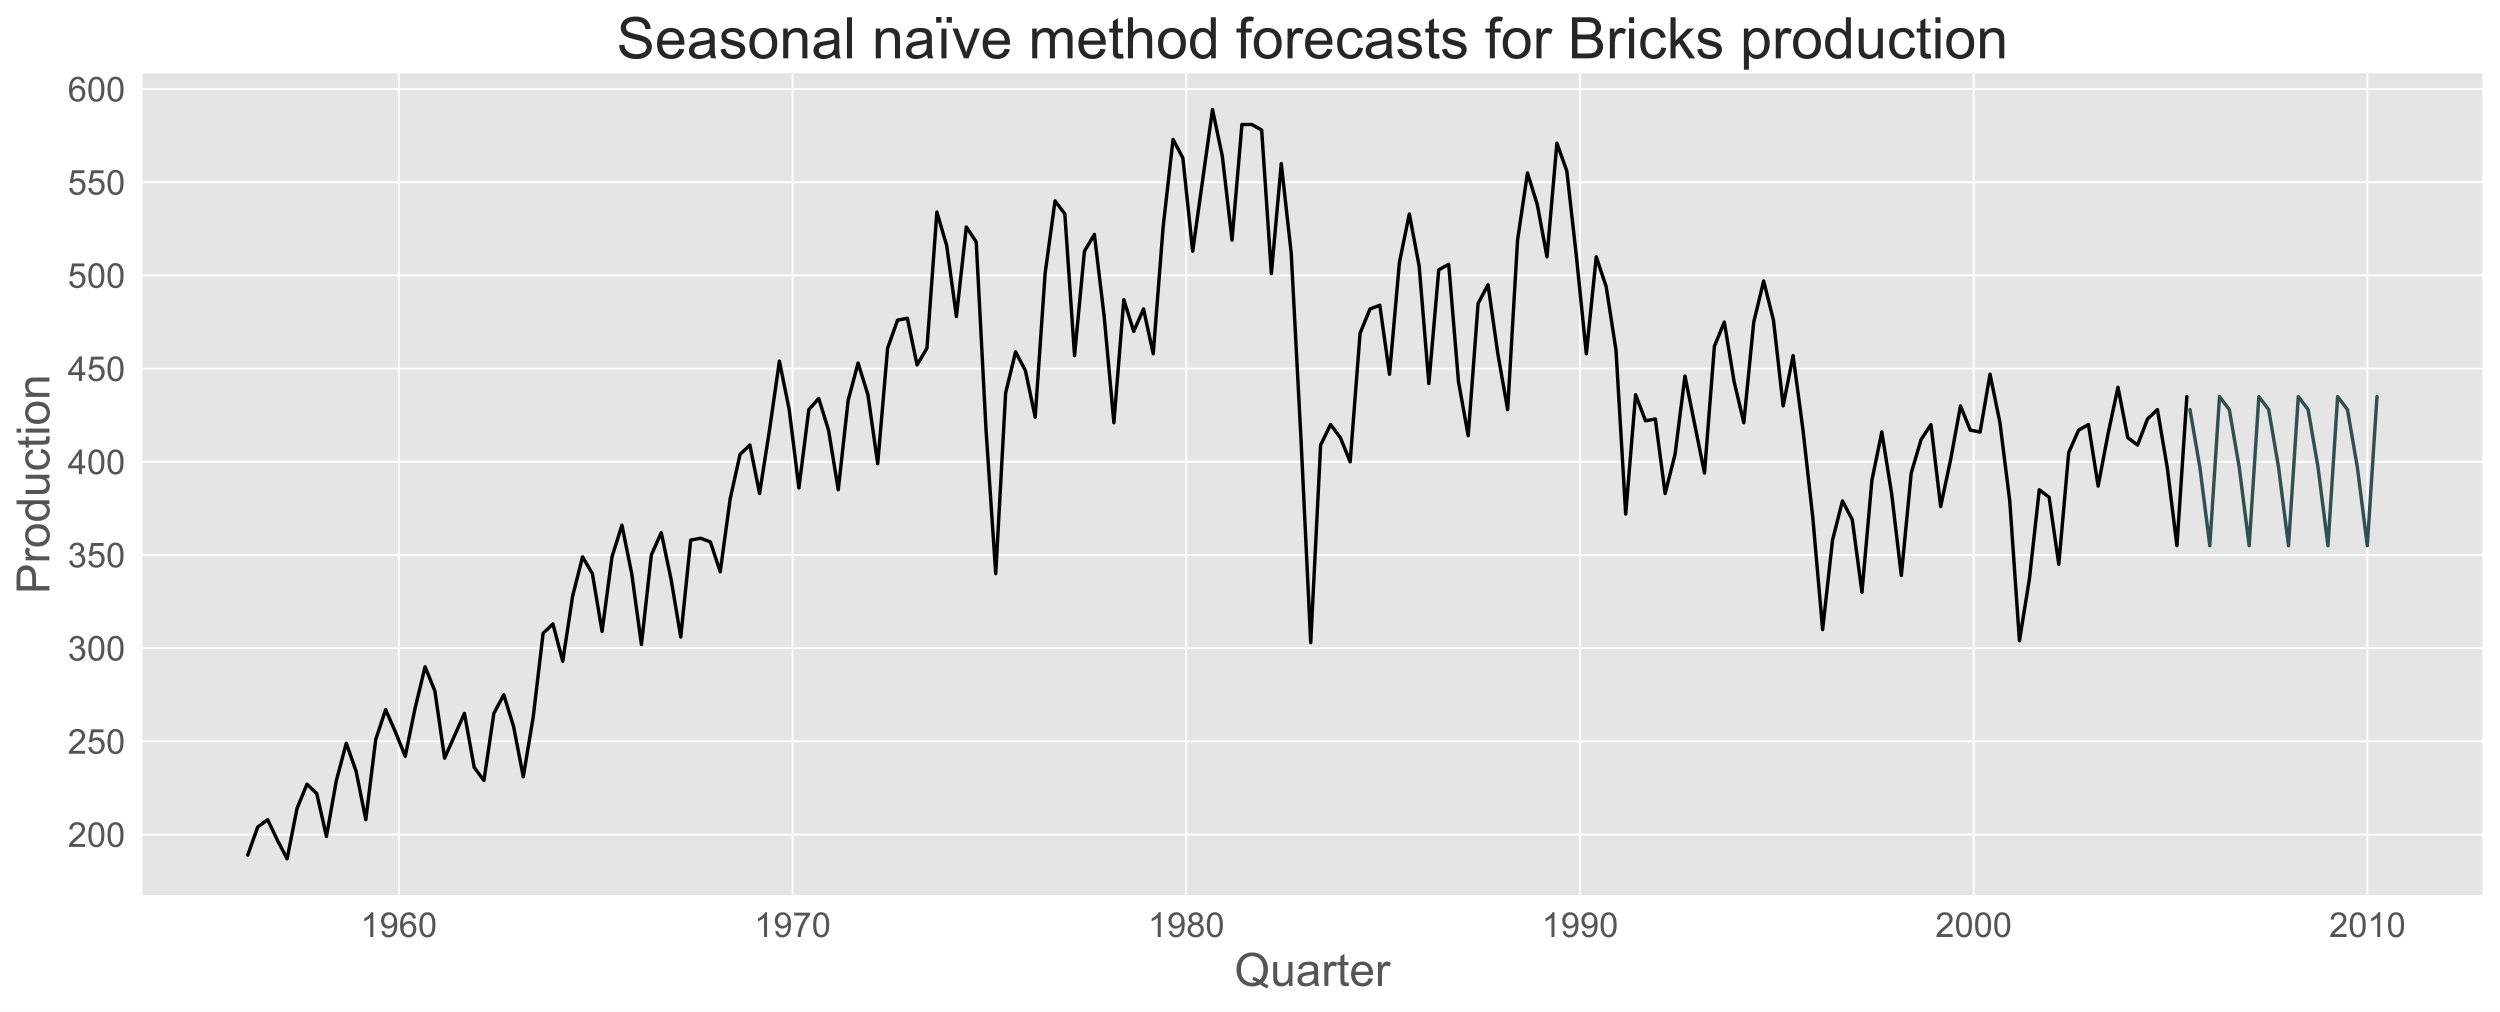
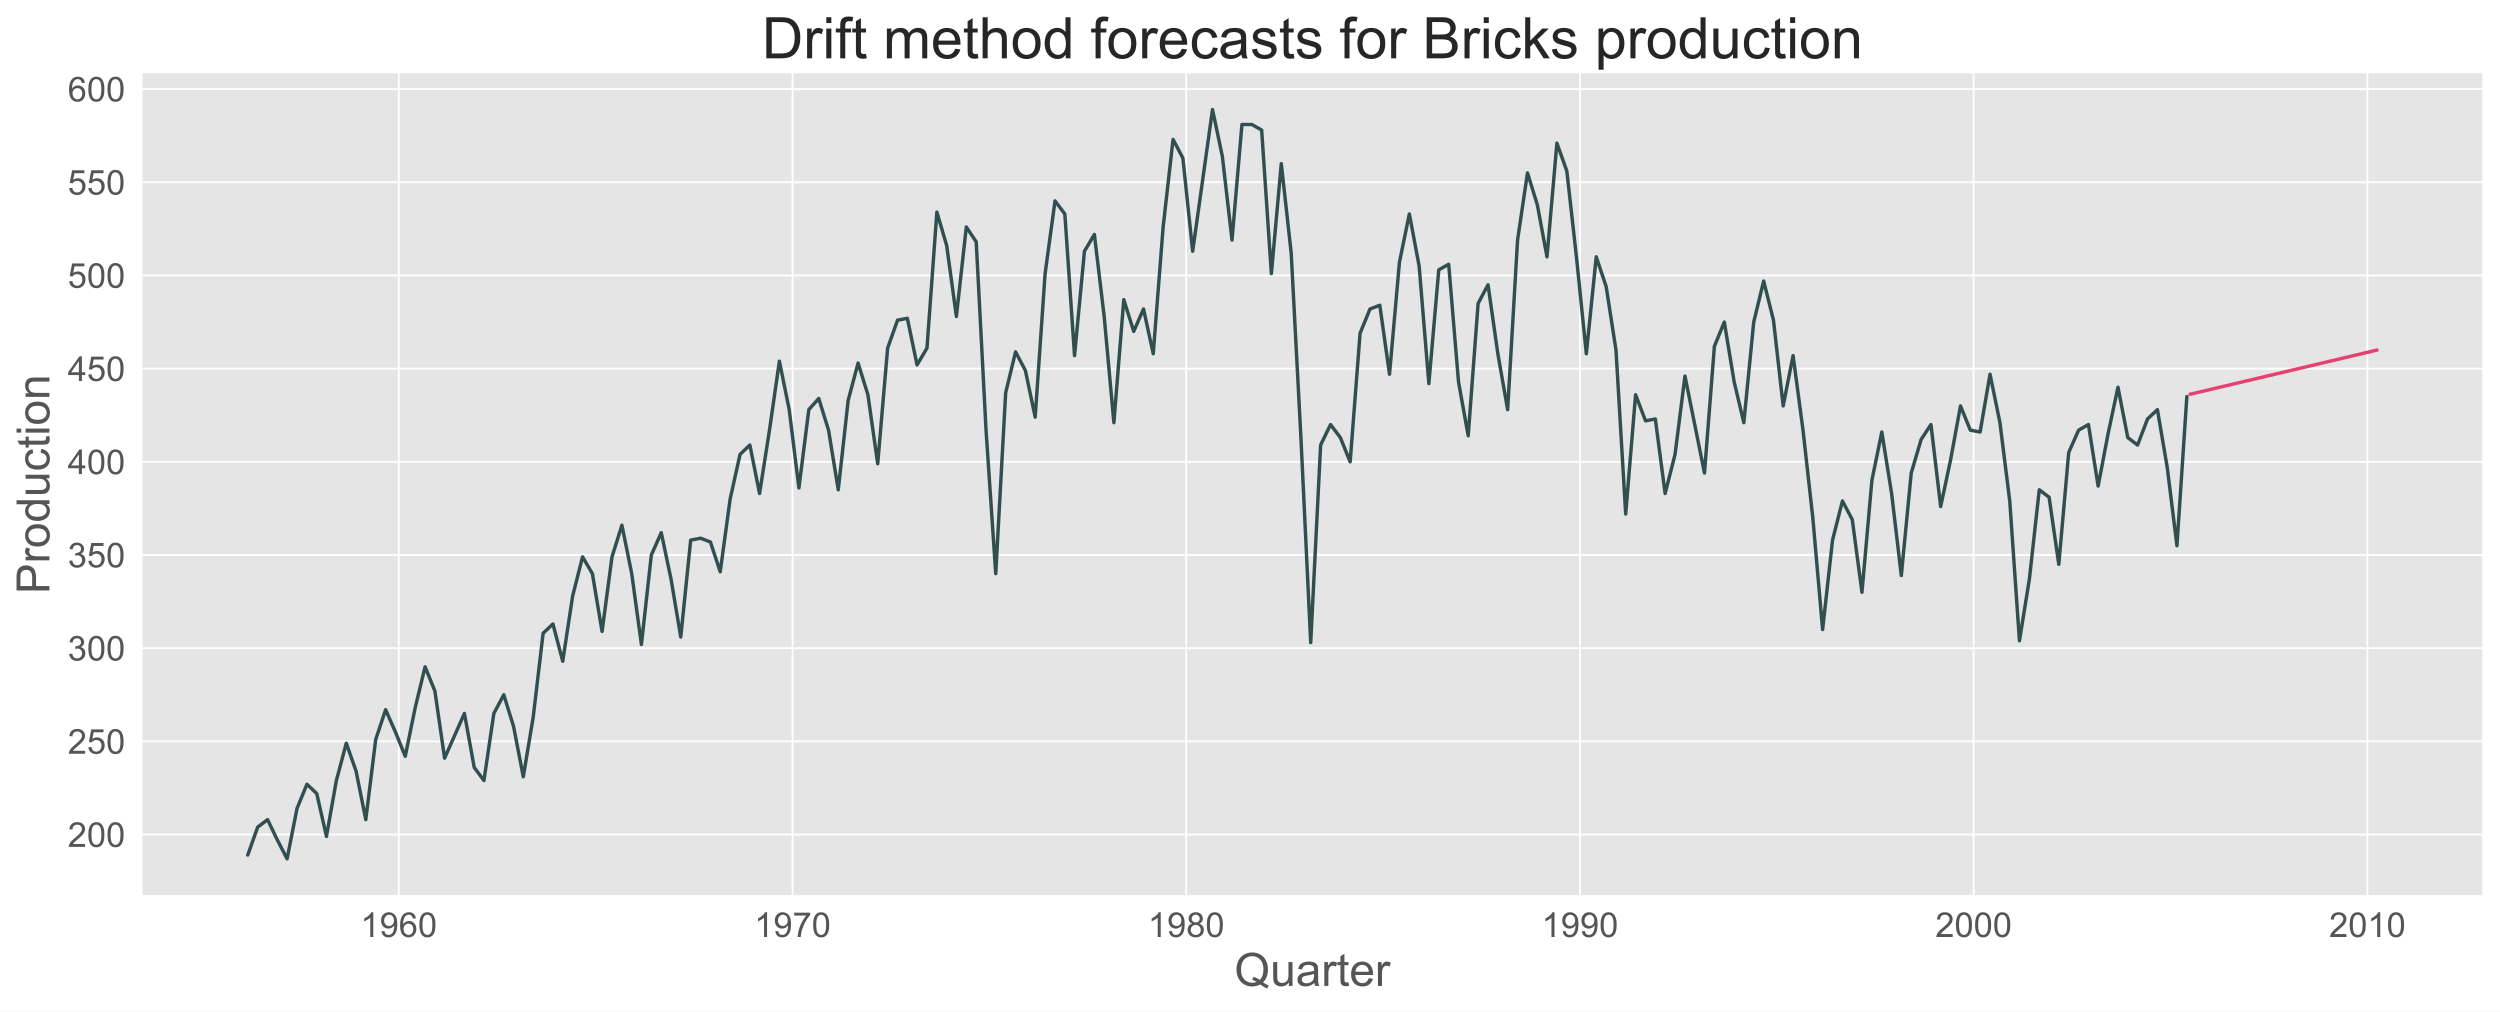
<svg xmlns="http://www.w3.org/2000/svg" xmlns:xlink="http://www.w3.org/1999/xlink" width="1088.4pt" height="440.4pt" viewBox="0 0 1088.4 440.4" version="1.1">
  <defs>
    <style type="text/css">*{stroke-linejoin: round; stroke-linecap: butt}</style>
  </defs>
  <g id="figure_1">
    <g id="patch_1">
      <path d="M 0 440.4  L 1088.4 440.4  L 1088.4 0  L 0 0  z " style="fill: #ffffff" />
    </g>
    <g id="axes_1">
      <g id="patch_2">
        <path d="M 61.515 390.191  L 1081.2 390.191  L 1081.2 31.399  L 61.515 31.399  z " style="fill: #e5e5e5" />
      </g>
      <g id="matplotlib.axis_1">
        <g id="xtick_1">
          <g id="line2d_1">
-             <path d="M 173.612 390.191  L 173.612 31.399  " clip-path="url(#pd9fb5f83fb)" style="fill: none; stroke: #ffffff; stroke-width: 0.8; stroke-linecap: round" />
+             <path d="M 173.612 390.191  L 173.612 31.399  " clip-path="url(#pe517a79825)" style="fill: none; stroke: #ffffff; stroke-width: 0.8; stroke-linecap: round" />
          </g>
          <g id="text_1">
            <g style="fill: #555555" transform="translate(156.9287 407.9276) scale(0.15 -0.15)">
              <defs>
                <path id="ArialMT-31" d="M 2384 0  L 1822 0  L 1822 3584  Q 1619 3391 1289 3197  Q 959 3003 697 2906  L 697 3450  Q 1169 3672 1522 3987  Q 1875 4303 2022 4600  L 2384 4600  L 2384 0  z " transform="scale(0.015625)" />
                <path id="ArialMT-39" d="M 350 1059  L 891 1109  Q 959 728 1153 556  Q 1347 384 1650 384  Q 1909 384 2104 503  Q 2300 622 2425 820  Q 2550 1019 2634 1356  Q 2719 1694 2719 2044  Q 2719 2081 2716 2156  Q 2547 1888 2255 1720  Q 1963 1553 1622 1553  Q 1053 1553 659 1965  Q 266 2378 266 3053  Q 266 3750 677 4175  Q 1088 4600 1706 4600  Q 2153 4600 2523 4359  Q 2894 4119 3086 3673  Q 3278 3228 3278 2384  Q 3278 1506 3087 986  Q 2897 466 2520 194  Q 2144 -78 1638 -78  Q 1100 -78 759 220  Q 419 519 350 1059  z M 2653 3081  Q 2653 3566 2395 3850  Q 2138 4134 1775 4134  Q 1400 4134 1122 3828  Q 844 3522 844 3034  Q 844 2597 1108 2323  Q 1372 2050 1759 2050  Q 2150 2050 2401 2323  Q 2653 2597 2653 3081  z " transform="scale(0.015625)" />
                <path id="ArialMT-36" d="M 3184 3459  L 2625 3416  Q 2550 3747 2413 3897  Q 2184 4138 1850 4138  Q 1581 4138 1378 3988  Q 1113 3794 959 3422  Q 806 3050 800 2363  Q 1003 2672 1297 2822  Q 1591 2972 1913 2972  Q 2475 2972 2870 2558  Q 3266 2144 3266 1488  Q 3266 1056 3080 686  Q 2894 316 2569 119  Q 2244 -78 1831 -78  Q 1128 -78 684 439  Q 241 956 241 2144  Q 241 3472 731 4075  Q 1159 4600 1884 4600  Q 2425 4600 2770 4297  Q 3116 3994 3184 3459  z M 888 1484  Q 888 1194 1011 928  Q 1134 663 1356 523  Q 1578 384 1822 384  Q 2178 384 2434 671  Q 2691 959 2691 1453  Q 2691 1928 2437 2201  Q 2184 2475 1800 2475  Q 1419 2475 1153 2201  Q 888 1928 888 1484  z " transform="scale(0.015625)" />
                <path id="ArialMT-30" d="M 266 2259  Q 266 3072 433 3567  Q 600 4063 929 4331  Q 1259 4600 1759 4600  Q 2128 4600 2406 4451  Q 2684 4303 2865 4023  Q 3047 3744 3150 3342  Q 3253 2941 3253 2259  Q 3253 1453 3087 958  Q 2922 463 2592 192  Q 2263 -78 1759 -78  Q 1097 -78 719 397  Q 266 969 266 2259  z M 844 2259  Q 844 1131 1108 757  Q 1372 384 1759 384  Q 2147 384 2411 759  Q 2675 1134 2675 2259  Q 2675 3391 2411 3762  Q 2147 4134 1753 4134  Q 1366 4134 1134 3806  Q 844 3388 844 2259  z " transform="scale(0.015625)" />
              </defs>
              <use xlink:href="#ArialMT-31" />
              <use xlink:href="#ArialMT-39" x="55.615" />
              <use xlink:href="#ArialMT-36" x="111.23" />
              <use xlink:href="#ArialMT-30" x="166.846" />
            </g>
          </g>
        </g>
        <g id="xtick_2">
          <g id="line2d_2">
-             <path d="M 345.043 390.191  L 345.043 31.399  " clip-path="url(#pd9fb5f83fb)" style="fill: none; stroke: #ffffff; stroke-width: 0.8; stroke-linecap: round" />
+             <path d="M 345.043 390.191  L 345.043 31.399  " clip-path="url(#pe517a79825)" style="fill: none; stroke: #ffffff; stroke-width: 0.8; stroke-linecap: round" />
          </g>
          <g id="text_2">
            <g style="fill: #555555" transform="translate(328.3599 407.9276) scale(0.15 -0.15)">
              <defs>
                <path id="ArialMT-37" d="M 303 3981  L 303 4522  L 3269 4522  L 3269 4084  Q 2831 3619 2401 2847  Q 1972 2075 1738 1259  Q 1569 684 1522 0  L 944 0  Q 953 541 1156 1306  Q 1359 2072 1739 2783  Q 2119 3494 2547 3981  L 303 3981  z " transform="scale(0.015625)" />
              </defs>
              <use xlink:href="#ArialMT-31" />
              <use xlink:href="#ArialMT-39" x="55.615" />
              <use xlink:href="#ArialMT-37" x="111.23" />
              <use xlink:href="#ArialMT-30" x="166.846" />
            </g>
          </g>
        </g>
        <g id="xtick_3">
          <g id="line2d_3">
-             <path d="M 516.427 390.191  L 516.427 31.399  " clip-path="url(#pd9fb5f83fb)" style="fill: none; stroke: #ffffff; stroke-width: 0.8; stroke-linecap: round" />
+             <path d="M 516.427 390.191  L 516.427 31.399  " clip-path="url(#pe517a79825)" style="fill: none; stroke: #ffffff; stroke-width: 0.8; stroke-linecap: round" />
          </g>
          <g id="text_3">
            <g style="fill: #555555" transform="translate(499.7441 407.9276) scale(0.15 -0.15)">
              <defs>
                <path id="ArialMT-38" d="M 1131 2484  Q 781 2613 612 2850  Q 444 3088 444 3419  Q 444 3919 803 4259  Q 1163 4600 1759 4600  Q 2359 4600 2725 4251  Q 3091 3903 3091 3403  Q 3091 3084 2923 2848  Q 2756 2613 2416 2484  Q 2838 2347 3058 2040  Q 3278 1734 3278 1309  Q 3278 722 2862 322  Q 2447 -78 1769 -78  Q 1091 -78 675 323  Q 259 725 259 1325  Q 259 1772 486 2073  Q 713 2375 1131 2484  z M 1019 3438  Q 1019 3113 1228 2906  Q 1438 2700 1772 2700  Q 2097 2700 2305 2904  Q 2513 3109 2513 3406  Q 2513 3716 2298 3927  Q 2084 4138 1766 4138  Q 1444 4138 1231 3931  Q 1019 3725 1019 3438  z M 838 1322  Q 838 1081 952 856  Q 1066 631 1291 507  Q 1516 384 1775 384  Q 2178 384 2440 643  Q 2703 903 2703 1303  Q 2703 1709 2433 1975  Q 2163 2241 1756 2241  Q 1359 2241 1098 1978  Q 838 1716 838 1322  z " transform="scale(0.015625)" />
              </defs>
              <use xlink:href="#ArialMT-31" />
              <use xlink:href="#ArialMT-39" x="55.615" />
              <use xlink:href="#ArialMT-38" x="111.23" />
              <use xlink:href="#ArialMT-30" x="166.846" />
            </g>
          </g>
        </g>
        <g id="xtick_4">
          <g id="line2d_4">
-             <path d="M 687.858 390.191  L 687.858 31.399  " clip-path="url(#pd9fb5f83fb)" style="fill: none; stroke: #ffffff; stroke-width: 0.8; stroke-linecap: round" />
+             <path d="M 687.858 390.191  L 687.858 31.399  " clip-path="url(#pe517a79825)" style="fill: none; stroke: #ffffff; stroke-width: 0.8; stroke-linecap: round" />
          </g>
          <g id="text_4">
            <g style="fill: #555555" transform="translate(671.1753 407.9276) scale(0.15 -0.15)">
              <use xlink:href="#ArialMT-31" />
              <use xlink:href="#ArialMT-39" x="55.615" />
              <use xlink:href="#ArialMT-39" x="111.23" />
              <use xlink:href="#ArialMT-30" x="166.846" />
            </g>
          </g>
        </g>
        <g id="xtick_5">
          <g id="line2d_5">
-             <path d="M 859.242 390.191  L 859.242 31.399  " clip-path="url(#pd9fb5f83fb)" style="fill: none; stroke: #ffffff; stroke-width: 0.8; stroke-linecap: round" />
+             <path d="M 859.242 390.191  L 859.242 31.399  " clip-path="url(#pe517a79825)" style="fill: none; stroke: #ffffff; stroke-width: 0.8; stroke-linecap: round" />
          </g>
          <g id="text_5">
            <g style="fill: #555555" transform="translate(842.5596 407.9276) scale(0.15 -0.15)">
              <defs>
                <path id="ArialMT-32" d="M 3222 541  L 3222 0  L 194 0  Q 188 203 259 391  Q 375 700 629 1000  Q 884 1300 1366 1694  Q 2113 2306 2375 2664  Q 2638 3022 2638 3341  Q 2638 3675 2398 3904  Q 2159 4134 1775 4134  Q 1369 4134 1125 3890  Q 881 3647 878 3216  L 300 3275  Q 359 3922 746 4261  Q 1134 4600 1788 4600  Q 2447 4600 2831 4234  Q 3216 3869 3216 3328  Q 3216 3053 3103 2787  Q 2991 2522 2730 2228  Q 2469 1934 1863 1422  Q 1356 997 1212 845  Q 1069 694 975 541  L 3222 541  z " transform="scale(0.015625)" />
              </defs>
              <use xlink:href="#ArialMT-32" />
              <use xlink:href="#ArialMT-30" x="55.615" />
              <use xlink:href="#ArialMT-30" x="111.23" />
              <use xlink:href="#ArialMT-30" x="166.846" />
            </g>
          </g>
        </g>
        <g id="xtick_6">
          <g id="line2d_6">
-             <path d="M 1030.674 390.191  L 1030.674 31.399  " clip-path="url(#pd9fb5f83fb)" style="fill: none; stroke: #ffffff; stroke-width: 0.8; stroke-linecap: round" />
+             <path d="M 1030.674 390.191  L 1030.674 31.399  " clip-path="url(#pe517a79825)" style="fill: none; stroke: #ffffff; stroke-width: 0.8; stroke-linecap: round" />
          </g>
          <g id="text_6">
            <g style="fill: #555555" transform="translate(1013.991 407.9276) scale(0.15 -0.15)">
              <use xlink:href="#ArialMT-32" />
              <use xlink:href="#ArialMT-30" x="55.615" />
              <use xlink:href="#ArialMT-31" x="111.23" />
              <use xlink:href="#ArialMT-30" x="166.846" />
            </g>
          </g>
        </g>
        <g id="text_7">
          <g style="fill: #555555" transform="translate(537.4587 429.2245) scale(0.2 -0.2)">
            <defs>
              <path id="ArialMT-51" d="M 3966 491  Q 4388 200 4744 66  L 4566 -356  Q 4072 -178 3581 206  Q 3072 -78 2456 -78  Q 1834 -78 1328 222  Q 822 522 548 1065  Q 275 1609 275 2291  Q 275 2969 550 3525  Q 825 4081 1333 4372  Q 1841 4663 2469 4663  Q 3103 4663 3612 4361  Q 4122 4059 4389 3517  Q 4656 2975 4656 2294  Q 4656 1728 4484 1276  Q 4313 825 3966 491  z M 2631 1266  Q 3156 1119 3497 828  Q 4031 1316 4031 2294  Q 4031 2850 3842 3265  Q 3653 3681 3289 3911  Q 2925 4141 2472 4141  Q 1794 4141 1347 3677  Q 900 3213 900 2291  Q 900 1397 1342 919  Q 1784 441 2472 441  Q 2797 441 3084 563  Q 2800 747 2484 825  L 2631 1266  z " transform="scale(0.015625)" />
              <path id="ArialMT-75" d="M 2597 0  L 2597 488  Q 2209 -75 1544 -75  Q 1250 -75 995 37  Q 741 150 617 320  Q 494 491 444 738  Q 409 903 409 1263  L 409 3319  L 972 3319  L 972 1478  Q 972 1038 1006 884  Q 1059 663 1231 536  Q 1403 409 1656 409  Q 1909 409 2131 539  Q 2353 669 2445 892  Q 2538 1116 2538 1541  L 2538 3319  L 3100 3319  L 3100 0  L 2597 0  z " transform="scale(0.015625)" />
              <path id="ArialMT-61" d="M 2588 409  Q 2275 144 1986 34  Q 1697 -75 1366 -75  Q 819 -75 525 192  Q 231 459 231 875  Q 231 1119 342 1320  Q 453 1522 633 1644  Q 813 1766 1038 1828  Q 1203 1872 1538 1913  Q 2219 1994 2541 2106  Q 2544 2222 2544 2253  Q 2544 2597 2384 2738  Q 2169 2928 1744 2928  Q 1347 2928 1158 2789  Q 969 2650 878 2297  L 328 2372  Q 403 2725 575 2942  Q 747 3159 1072 3276  Q 1397 3394 1825 3394  Q 2250 3394 2515 3294  Q 2781 3194 2906 3042  Q 3031 2891 3081 2659  Q 3109 2516 3109 2141  L 3109 1391  Q 3109 606 3145 398  Q 3181 191 3288 0  L 2700 0  Q 2613 175 2588 409  z M 2541 1666  Q 2234 1541 1622 1453  Q 1275 1403 1131 1340  Q 988 1278 909 1158  Q 831 1038 831 891  Q 831 666 1001 516  Q 1172 366 1500 366  Q 1825 366 2078 508  Q 2331 650 2450 897  Q 2541 1088 2541 1459  L 2541 1666  z " transform="scale(0.015625)" />
              <path id="ArialMT-72" d="M 416 0  L 416 3319  L 922 3319  L 922 2816  Q 1116 3169 1280 3281  Q 1444 3394 1641 3394  Q 1925 3394 2219 3213  L 2025 2691  Q 1819 2813 1613 2813  Q 1428 2813 1281 2702  Q 1134 2591 1072 2394  Q 978 2094 978 1738  L 978 0  L 416 0  z " transform="scale(0.015625)" />
              <path id="ArialMT-74" d="M 1650 503  L 1731 6  Q 1494 -44 1306 -44  Q 1000 -44 831 53  Q 663 150 594 308  Q 525 466 525 972  L 525 2881  L 113 2881  L 113 3319  L 525 3319  L 525 4141  L 1084 4478  L 1084 3319  L 1650 3319  L 1650 2881  L 1084 2881  L 1084 941  Q 1084 700 1114 631  Q 1144 563 1211 522  Q 1278 481 1403 481  Q 1497 481 1650 503  z " transform="scale(0.015625)" />
              <path id="ArialMT-65" d="M 2694 1069  L 3275 997  Q 3138 488 2766 206  Q 2394 -75 1816 -75  Q 1088 -75 661 373  Q 234 822 234 1631  Q 234 2469 665 2931  Q 1097 3394 1784 3394  Q 2450 3394 2872 2941  Q 3294 2488 3294 1666  Q 3294 1616 3291 1516  L 816 1516  Q 847 969 1125 678  Q 1403 388 1819 388  Q 2128 388 2347 550  Q 2566 713 2694 1069  z M 847 1978  L 2700 1978  Q 2663 2397 2488 2606  Q 2219 2931 1791 2931  Q 1403 2931 1139 2672  Q 875 2413 847 1978  z " transform="scale(0.015625)" />
            </defs>
            <use xlink:href="#ArialMT-51" />
            <use xlink:href="#ArialMT-75" x="77.783" />
            <use xlink:href="#ArialMT-61" x="133.398" />
            <use xlink:href="#ArialMT-72" x="189.014" />
            <use xlink:href="#ArialMT-74" x="222.314" />
            <use xlink:href="#ArialMT-65" x="250.098" />
            <use xlink:href="#ArialMT-72" x="305.713" />
          </g>
        </g>
      </g>
      <g id="matplotlib.axis_2">
        <g id="ytick_1">
          <g id="line2d_7">
-             <path d="M 61.515 363.334  L 1081.2 363.334  " clip-path="url(#pd9fb5f83fb)" style="fill: none; stroke: #ffffff; stroke-width: 0.8; stroke-linecap: round" />
+             <path d="M 61.515 363.334  L 1081.2 363.334  " clip-path="url(#pe517a79825)" style="fill: none; stroke: #ffffff; stroke-width: 0.8; stroke-linecap: round" />
          </g>
          <g id="text_8">
            <g style="fill: #555555" transform="translate(29.49063 368.7026) scale(0.15 -0.15)">
              <use xlink:href="#ArialMT-32" />
              <use xlink:href="#ArialMT-30" x="55.615" />
              <use xlink:href="#ArialMT-30" x="111.23" />
            </g>
          </g>
        </g>
        <g id="ytick_2">
          <g id="line2d_8">
-             <path d="M 61.515 322.765  L 1081.2 322.765  " clip-path="url(#pd9fb5f83fb)" style="fill: none; stroke: #ffffff; stroke-width: 0.8; stroke-linecap: round" />
+             <path d="M 61.515 322.765  L 1081.2 322.765  " clip-path="url(#pe517a79825)" style="fill: none; stroke: #ffffff; stroke-width: 0.8; stroke-linecap: round" />
          </g>
          <g id="text_9">
            <g style="fill: #555555" transform="translate(29.49063 328.1337) scale(0.15 -0.15)">
              <defs>
                <path id="ArialMT-35" d="M 266 1200  L 856 1250  Q 922 819 1161 601  Q 1400 384 1738 384  Q 2144 384 2425 690  Q 2706 997 2706 1503  Q 2706 1984 2436 2262  Q 2166 2541 1728 2541  Q 1456 2541 1237 2417  Q 1019 2294 894 2097  L 366 2166  L 809 4519  L 3088 4519  L 3088 3981  L 1259 3981  L 1013 2750  Q 1425 3038 1878 3038  Q 2478 3038 2890 2622  Q 3303 2206 3303 1553  Q 3303 931 2941 478  Q 2500 -78 1738 -78  Q 1113 -78 717 272  Q 322 622 266 1200  z " transform="scale(0.015625)" />
              </defs>
              <use xlink:href="#ArialMT-32" />
              <use xlink:href="#ArialMT-35" x="55.615" />
              <use xlink:href="#ArialMT-30" x="111.23" />
            </g>
          </g>
        </g>
        <g id="ytick_3">
          <g id="line2d_9">
-             <path d="M 61.515 282.196  L 1081.2 282.196  " clip-path="url(#pd9fb5f83fb)" style="fill: none; stroke: #ffffff; stroke-width: 0.8; stroke-linecap: round" />
+             <path d="M 61.515 282.196  L 1081.2 282.196  " clip-path="url(#pe517a79825)" style="fill: none; stroke: #ffffff; stroke-width: 0.8; stroke-linecap: round" />
          </g>
          <g id="text_10">
            <g style="fill: #555555" transform="translate(29.49063 287.5648) scale(0.15 -0.15)">
              <defs>
                <path id="ArialMT-33" d="M 269 1209  L 831 1284  Q 928 806 1161 595  Q 1394 384 1728 384  Q 2125 384 2398 659  Q 2672 934 2672 1341  Q 2672 1728 2419 1979  Q 2166 2231 1775 2231  Q 1616 2231 1378 2169  L 1441 2663  Q 1497 2656 1531 2656  Q 1891 2656 2178 2843  Q 2466 3031 2466 3422  Q 2466 3731 2256 3934  Q 2047 4138 1716 4138  Q 1388 4138 1169 3931  Q 950 3725 888 3313  L 325 3413  Q 428 3978 793 4289  Q 1159 4600 1703 4600  Q 2078 4600 2393 4439  Q 2709 4278 2876 4000  Q 3044 3722 3044 3409  Q 3044 3113 2884 2869  Q 2725 2625 2413 2481  Q 2819 2388 3044 2092  Q 3269 1797 3269 1353  Q 3269 753 2831 336  Q 2394 -81 1725 -81  Q 1122 -81 723 278  Q 325 638 269 1209  z " transform="scale(0.015625)" />
              </defs>
              <use xlink:href="#ArialMT-33" />
              <use xlink:href="#ArialMT-30" x="55.615" />
              <use xlink:href="#ArialMT-30" x="111.23" />
            </g>
          </g>
        </g>
        <g id="ytick_4">
          <g id="line2d_10">
-             <path d="M 61.515 241.627  L 1081.2 241.627  " clip-path="url(#pd9fb5f83fb)" style="fill: none; stroke: #ffffff; stroke-width: 0.8; stroke-linecap: round" />
+             <path d="M 61.515 241.627  L 1081.2 241.627  " clip-path="url(#pe517a79825)" style="fill: none; stroke: #ffffff; stroke-width: 0.8; stroke-linecap: round" />
          </g>
          <g id="text_11">
            <g style="fill: #555555" transform="translate(29.49063 246.9958) scale(0.15 -0.15)">
              <use xlink:href="#ArialMT-33" />
              <use xlink:href="#ArialMT-35" x="55.615" />
              <use xlink:href="#ArialMT-30" x="111.23" />
            </g>
          </g>
        </g>
        <g id="ytick_5">
          <g id="line2d_11">
-             <path d="M 61.515 201.059  L 1081.2 201.059  " clip-path="url(#pd9fb5f83fb)" style="fill: none; stroke: #ffffff; stroke-width: 0.8; stroke-linecap: round" />
+             <path d="M 61.515 201.059  L 1081.2 201.059  " clip-path="url(#pe517a79825)" style="fill: none; stroke: #ffffff; stroke-width: 0.8; stroke-linecap: round" />
          </g>
          <g id="text_12">
            <g style="fill: #555555" transform="translate(29.49063 206.4269) scale(0.15 -0.15)">
              <defs>
                <path id="ArialMT-34" d="M 2069 0  L 2069 1097  L 81 1097  L 81 1613  L 2172 4581  L 2631 4581  L 2631 1613  L 3250 1613  L 3250 1097  L 2631 1097  L 2631 0  L 2069 0  z M 2069 1613  L 2069 3678  L 634 1613  L 2069 1613  z " transform="scale(0.015625)" />
              </defs>
              <use xlink:href="#ArialMT-34" />
              <use xlink:href="#ArialMT-30" x="55.615" />
              <use xlink:href="#ArialMT-30" x="111.23" />
            </g>
          </g>
        </g>
        <g id="ytick_6">
          <g id="line2d_12">
-             <path d="M 61.515 160.49  L 1081.2 160.49  " clip-path="url(#pd9fb5f83fb)" style="fill: none; stroke: #ffffff; stroke-width: 0.8; stroke-linecap: round" />
+             <path d="M 61.515 160.49  L 1081.2 160.49  " clip-path="url(#pe517a79825)" style="fill: none; stroke: #ffffff; stroke-width: 0.8; stroke-linecap: round" />
          </g>
          <g id="text_13">
            <g style="fill: #555555" transform="translate(29.49063 165.8579) scale(0.15 -0.15)">
              <use xlink:href="#ArialMT-34" />
              <use xlink:href="#ArialMT-35" x="55.615" />
              <use xlink:href="#ArialMT-30" x="111.23" />
            </g>
          </g>
        </g>
        <g id="ytick_7">
          <g id="line2d_13">
-             <path d="M 61.515 119.921  L 1081.2 119.921  " clip-path="url(#pd9fb5f83fb)" style="fill: none; stroke: #ffffff; stroke-width: 0.8; stroke-linecap: round" />
+             <path d="M 61.515 119.921  L 1081.2 119.921  " clip-path="url(#pe517a79825)" style="fill: none; stroke: #ffffff; stroke-width: 0.8; stroke-linecap: round" />
          </g>
          <g id="text_14">
            <g style="fill: #555555" transform="translate(29.49063 125.289) scale(0.15 -0.15)">
              <use xlink:href="#ArialMT-35" />
              <use xlink:href="#ArialMT-30" x="55.615" />
              <use xlink:href="#ArialMT-30" x="111.23" />
            </g>
          </g>
        </g>
        <g id="ytick_8">
          <g id="line2d_14">
-             <path d="M 61.515 79.352  L 1081.2 79.352  " clip-path="url(#pd9fb5f83fb)" style="fill: none; stroke: #ffffff; stroke-width: 0.8; stroke-linecap: round" />
+             <path d="M 61.515 79.352  L 1081.2 79.352  " clip-path="url(#pe517a79825)" style="fill: none; stroke: #ffffff; stroke-width: 0.8; stroke-linecap: round" />
          </g>
          <g id="text_15">
            <g style="fill: #555555" transform="translate(29.49063 84.72007) scale(0.15 -0.15)">
              <use xlink:href="#ArialMT-35" />
              <use xlink:href="#ArialMT-35" x="55.615" />
              <use xlink:href="#ArialMT-30" x="111.23" />
            </g>
          </g>
        </g>
        <g id="ytick_9">
          <g id="line2d_15">
-             <path d="M 61.515 38.783  L 1081.2 38.783  " clip-path="url(#pd9fb5f83fb)" style="fill: none; stroke: #ffffff; stroke-width: 0.8; stroke-linecap: round" />
+             <path d="M 61.515 38.783  L 1081.2 38.783  " clip-path="url(#pe517a79825)" style="fill: none; stroke: #ffffff; stroke-width: 0.8; stroke-linecap: round" />
          </g>
          <g id="text_16">
            <g style="fill: #555555" transform="translate(29.49063 44.15113) scale(0.15 -0.15)">
              <use xlink:href="#ArialMT-36" />
              <use xlink:href="#ArialMT-30" x="55.615" />
              <use xlink:href="#ArialMT-30" x="111.23" />
            </g>
          </g>
        </g>
        <g id="text_17">
          <g style="fill: #555555" transform="translate(21.51562 258.5998) rotate(-90) scale(0.2 -0.2)">
            <defs>
              <path id="ArialMT-50" d="M 494 0  L 494 4581  L 2222 4581  Q 2678 4581 2919 4538  Q 3256 4481 3484 4323  Q 3713 4166 3852 3881  Q 3991 3597 3991 3256  Q 3991 2672 3619 2267  Q 3247 1863 2275 1863  L 1100 1863  L 1100 0  L 494 0  z M 1100 2403  L 2284 2403  Q 2872 2403 3119 2622  Q 3366 2841 3366 3238  Q 3366 3525 3220 3729  Q 3075 3934 2838 4000  Q 2684 4041 2272 4041  L 1100 4041  L 1100 2403  z " transform="scale(0.015625)" />
              <path id="ArialMT-6f" d="M 213 1659  Q 213 2581 725 3025  Q 1153 3394 1769 3394  Q 2453 3394 2887 2945  Q 3322 2497 3322 1706  Q 3322 1066 3130 698  Q 2938 331 2570 128  Q 2203 -75 1769 -75  Q 1072 -75 642 372  Q 213 819 213 1659  z M 791 1659  Q 791 1022 1069 705  Q 1347 388 1769 388  Q 2188 388 2466 706  Q 2744 1025 2744 1678  Q 2744 2294 2464 2611  Q 2184 2928 1769 2928  Q 1347 2928 1069 2612  Q 791 2297 791 1659  z " transform="scale(0.015625)" />
              <path id="ArialMT-64" d="M 2575 0  L 2575 419  Q 2259 -75 1647 -75  Q 1250 -75 917 144  Q 584 363 401 755  Q 219 1147 219 1656  Q 219 2153 384 2558  Q 550 2963 881 3178  Q 1213 3394 1622 3394  Q 1922 3394 2156 3267  Q 2391 3141 2538 2938  L 2538 4581  L 3097 4581  L 3097 0  L 2575 0  z M 797 1656  Q 797 1019 1065 703  Q 1334 388 1700 388  Q 2069 388 2326 689  Q 2584 991 2584 1609  Q 2584 2291 2321 2609  Q 2059 2928 1675 2928  Q 1300 2928 1048 2622  Q 797 2316 797 1656  z " transform="scale(0.015625)" />
              <path id="ArialMT-63" d="M 2588 1216  L 3141 1144  Q 3050 572 2676 248  Q 2303 -75 1759 -75  Q 1078 -75 664 370  Q 250 816 250 1647  Q 250 2184 428 2587  Q 606 2991 970 3192  Q 1334 3394 1763 3394  Q 2303 3394 2647 3120  Q 2991 2847 3088 2344  L 2541 2259  Q 2463 2594 2264 2762  Q 2066 2931 1784 2931  Q 1359 2931 1093 2626  Q 828 2322 828 1663  Q 828 994 1084 691  Q 1341 388 1753 388  Q 2084 388 2306 591  Q 2528 794 2588 1216  z " transform="scale(0.015625)" />
              <path id="ArialMT-69" d="M 425 3934  L 425 4581  L 988 4581  L 988 3934  L 425 3934  z M 425 0  L 425 3319  L 988 3319  L 988 0  L 425 0  z " transform="scale(0.015625)" />
              <path id="ArialMT-6e" d="M 422 0  L 422 3319  L 928 3319  L 928 2847  Q 1294 3394 1984 3394  Q 2284 3394 2536 3286  Q 2788 3178 2913 3003  Q 3038 2828 3088 2588  Q 3119 2431 3119 2041  L 3119 0  L 2556 0  L 2556 2019  Q 2556 2363 2490 2533  Q 2425 2703 2258 2804  Q 2091 2906 1866 2906  Q 1506 2906 1245 2678  Q 984 2450 984 1813  L 984 0  L 422 0  z " transform="scale(0.015625)" />
            </defs>
            <use xlink:href="#ArialMT-50" />
            <use xlink:href="#ArialMT-72" x="66.699" />
            <use xlink:href="#ArialMT-6f" x="100" />
            <use xlink:href="#ArialMT-64" x="155.615" />
            <use xlink:href="#ArialMT-75" x="211.23" />
            <use xlink:href="#ArialMT-63" x="266.846" />
            <use xlink:href="#ArialMT-74" x="316.846" />
            <use xlink:href="#ArialMT-69" x="344.629" />
            <use xlink:href="#ArialMT-6f" x="366.846" />
            <use xlink:href="#ArialMT-6e" x="422.461" />
          </g>
        </g>
      </g>
      <g id="line2d_16">
-         <path d="M 107.864 372.259  L 112.182 360.089  L 116.499 356.843  L 120.77 365.768  L 124.993 373.882  L 129.311 351.975  L 133.628 341.427  L 137.899 345.484  L 142.122 364.146  L 146.44 339.804  L 150.757 323.577  L 155.028 335.747  L 159.251 356.843  L 163.569 321.954  L 167.886 308.972  L 172.157 318.708  L 176.427 329.256  L 180.745 308.161  L 185.062 290.31  L 189.333 300.858  L 193.556 330.068  L 202.191 310.595  L 206.462 334.125  L 210.685 339.804  L 215.003 310.595  L 219.32 302.481  L 223.591 316.274  L 227.814 338.182  L 232.132 312.217  L 236.449 275.705  L 240.72 271.648  L 244.99 287.876  L 249.308 259.478  L 253.625 242.439  L 257.896 249.741  L 262.119 274.894  L 266.437 242.439  L 270.754 228.645  L 275.025 249.741  L 279.248 280.574  L 283.566 241.627  L 287.883 231.891  L 292.154 252.175  L 296.377 277.328  L 300.695 235.136  L 305.012 234.325  L 309.283 235.948  L 313.553 248.93  L 317.871 217.286  L 322.188 197.813  L 326.459 193.756  L 330.682 214.852  L 335 187.265  L 339.317 157.244  L 343.588 178.34  L 347.811 212.418  L 352.129 178.34  L 356.446 173.472  L 360.717 187.265  L 364.941 213.229  L 369.258 174.283  L 373.575 158.055  L 377.846 171.849  L 382.116 201.87  L 386.434 151.564  L 390.751 139.394  L 395.022 138.582  L 399.246 158.867  L 403.563 151.564  L 407.88 92.334  L 412.151 106.939  L 416.375 137.771  L 420.692 98.825  L 425.009 105.316  L 429.28 187.265  L 433.504 249.741  L 437.821 171.038  L 442.139 153.187  L 446.409 161.301  L 450.68 181.585  L 454.997 119.109  L 459.314 87.465  L 463.585 93.145  L 467.809 154.81  L 472.126 109.373  L 476.444 102.07  L 480.714 137.771  L 484.938 184.02  L 489.255 130.469  L 493.573 144.262  L 497.843 134.525  L 502.067 153.999  L 506.384 98.825  L 510.702 60.69  L 514.972 68.804  L 519.243 109.373  L 527.878 47.708  L 532.148 67.992  L 536.372 104.504  L 540.689 54.199  L 545.007 54.199  L 549.277 56.633  L 553.501 119.109  L 557.818 71.238  L 562.136 110.184  L 566.406 191.322  L 570.63 279.762  L 574.947 193.756  L 579.265 184.831  L 583.535 190.511  L 587.806 201.059  L 592.123 145.073  L 596.441 134.525  L 600.711 132.903  L 604.935 162.924  L 609.252 114.241  L 613.57 93.145  L 617.84 115.864  L 622.064 166.981  L 626.381 117.487  L 630.699 115.052  L 634.969 166.169  L 639.193 189.699  L 643.51 132.091  L 647.828 123.978  L 652.098 153.999  L 656.369 178.34  L 660.686 104.504  L 665.004 75.295  L 669.274 89.088  L 673.498 111.807  L 677.815 62.313  L 682.133 74.483  L 686.403 112.618  L 690.627 153.999  L 694.944 111.807  L 699.262 124.789  L 703.532 152.376  L 707.756 223.777  L 712.073 171.849  L 716.391 183.208  L 720.661 182.397  L 724.932 214.852  L 729.249 197.813  L 733.567 163.735  L 742.061 205.927  L 746.378 150.753  L 750.696 140.205  L 754.966 166.169  L 759.19 184.02  L 763.507 140.205  L 767.825 122.355  L 772.095 139.394  L 776.319 176.717  L 780.636 154.81  L 784.954 187.265  L 789.224 225.4  L 793.495 274.083  L 797.812 235.136  L 802.13 218.097  L 806.4 226.211  L 810.624 257.855  L 814.942 209.172  L 819.259 188.076  L 823.529 214.852  L 827.753 250.553  L 832.071 205.927  L 836.388 191.322  L 840.659 184.831  L 844.882 220.532  L 849.2 200.247  L 853.517 176.717  L 857.788 187.265  L 862.058 188.076  L 866.376 162.924  L 870.693 184.02  L 874.964 218.097  L 879.187 278.951  L 883.505 252.175  L 887.822 213.229  L 892.093 216.475  L 896.316 245.684  L 900.634 197.002  L 904.951 187.265  L 909.222 184.831  L 913.445 211.606  L 917.763 188.888  L 922.08 168.603  L 926.351 190.511  L 930.621 193.756  L 934.939 182.397  L 939.256 178.34  L 943.527 203.493  L 947.75 237.571  L 952.068 172.66  L 952.068 172.66  " clip-path="url(#pd9fb5f83fb)" style="fill: none; stroke: #000000; stroke-width: 1.5; stroke-linecap: round" />
+         <path d="M 107.864 372.259  L 112.182 360.089  L 116.499 356.843  L 120.77 365.768  L 124.993 373.882  L 129.311 351.975  L 133.628 341.427  L 137.899 345.484  L 142.122 364.146  L 146.44 339.804  L 150.757 323.577  L 155.028 335.747  L 159.251 356.843  L 163.569 321.954  L 167.886 308.972  L 172.157 318.708  L 176.427 329.256  L 180.745 308.161  L 185.062 290.31  L 189.333 300.858  L 193.556 330.068  L 202.191 310.595  L 206.462 334.125  L 210.685 339.804  L 215.003 310.595  L 219.32 302.481  L 223.591 316.274  L 227.814 338.182  L 232.132 312.217  L 236.449 275.705  L 240.72 271.648  L 244.99 287.876  L 249.308 259.478  L 253.625 242.439  L 257.896 249.741  L 262.119 274.894  L 266.437 242.439  L 270.754 228.645  L 275.025 249.741  L 279.248 280.574  L 283.566 241.627  L 287.883 231.891  L 292.154 252.175  L 296.377 277.328  L 300.695 235.136  L 305.012 234.325  L 309.283 235.948  L 313.553 248.93  L 317.871 217.286  L 322.188 197.813  L 326.459 193.756  L 330.682 214.852  L 335 187.265  L 339.317 157.244  L 343.588 178.34  L 347.811 212.418  L 352.129 178.34  L 356.446 173.472  L 360.717 187.265  L 364.941 213.229  L 369.258 174.283  L 373.575 158.055  L 377.846 171.849  L 382.116 201.87  L 386.434 151.564  L 390.751 139.394  L 395.022 138.582  L 399.246 158.867  L 403.563 151.564  L 407.88 92.334  L 412.151 106.939  L 416.375 137.771  L 420.692 98.825  L 425.009 105.316  L 429.28 187.265  L 433.504 249.741  L 437.821 171.038  L 442.139 153.187  L 446.409 161.301  L 450.68 181.585  L 454.997 119.109  L 459.314 87.465  L 463.585 93.145  L 467.809 154.81  L 472.126 109.373  L 476.444 102.07  L 480.714 137.771  L 484.938 184.02  L 489.255 130.469  L 493.573 144.262  L 497.843 134.525  L 502.067 153.999  L 506.384 98.825  L 510.702 60.69  L 514.972 68.804  L 519.243 109.373  L 527.878 47.708  L 532.148 67.992  L 536.372 104.504  L 540.689 54.199  L 545.007 54.199  L 549.277 56.633  L 553.501 119.109  L 557.818 71.238  L 562.136 110.184  L 566.406 191.322  L 570.63 279.762  L 574.947 193.756  L 579.265 184.831  L 583.535 190.511  L 587.806 201.059  L 592.123 145.073  L 596.441 134.525  L 600.711 132.903  L 604.935 162.924  L 609.252 114.241  L 613.57 93.145  L 617.84 115.864  L 622.064 166.981  L 626.381 117.487  L 630.699 115.052  L 634.969 166.169  L 639.193 189.699  L 643.51 132.091  L 647.828 123.978  L 652.098 153.999  L 656.369 178.34  L 660.686 104.504  L 665.004 75.295  L 669.274 89.088  L 673.498 111.807  L 677.815 62.313  L 682.133 74.483  L 686.403 112.618  L 690.627 153.999  L 694.944 111.807  L 699.262 124.789  L 703.532 152.376  L 707.756 223.777  L 712.073 171.849  L 716.391 183.208  L 720.661 182.397  L 724.932 214.852  L 729.249 197.813  L 733.567 163.735  L 742.061 205.927  L 746.378 150.753  L 750.696 140.205  L 754.966 166.169  L 759.19 184.02  L 763.507 140.205  L 767.825 122.355  L 772.095 139.394  L 776.319 176.717  L 780.636 154.81  L 784.954 187.265  L 789.224 225.4  L 793.495 274.083  L 797.812 235.136  L 802.13 218.097  L 806.4 226.211  L 810.624 257.855  L 814.942 209.172  L 819.259 188.076  L 823.529 214.852  L 827.753 250.553  L 832.071 205.927  L 836.388 191.322  L 840.659 184.831  L 844.882 220.532  L 849.2 200.247  L 853.517 176.717  L 857.788 187.265  L 862.058 188.076  L 866.376 162.924  L 870.693 184.02  L 874.964 218.097  L 879.187 278.951  L 883.505 252.175  L 887.822 213.229  L 892.093 216.475  L 896.316 245.684  L 900.634 197.002  L 904.951 187.265  L 909.222 184.831  L 913.445 211.606  L 917.763 188.888  L 922.08 168.603  L 926.351 190.511  L 930.621 193.756  L 934.939 182.397  L 939.256 178.34  L 943.527 203.493  L 947.75 237.571  L 952.068 172.66  L 952.068 172.66  " clip-path="url(#pe517a79825)" style="fill: none; stroke: #314f4f; stroke-width: 1.5; stroke-linecap: round" />
      </g>
      <g id="line2d_17">
-         <path d="M 953.429 178.34  L 957.746 203.493  L 962.064 237.571  L 966.287 172.66  L 970.558 178.34  L 974.875 203.493  L 979.193 237.571  L 983.416 172.66  L 987.687 178.34  L 992.004 203.493  L 996.322 237.571  L 1000.592 172.66  L 1004.863 178.34  L 1009.18 203.493  L 1013.498 237.571  L 1017.721 172.66  L 1021.992 178.34  L 1026.309 203.493  L 1030.627 237.571  L 1034.85 172.66  L 1034.85 172.66  " clip-path="url(#pd9fb5f83fb)" style="fill: none; stroke: #314f4f; stroke-width: 1.5; stroke-linecap: round" />
+         <path d="M 953.429 171.647  L 1017.721 156.449  L 1034.85 152.396  L 1034.85 152.396  " clip-path="url(#pe517a79825)" style="fill: none; stroke: #e64173; stroke-width: 1.5; stroke-linecap: round" />
      </g>
      <g id="patch_3">
        <path d="M 61.515 390.191  L 61.515 31.399  " style="fill: none; stroke: #ffffff; stroke-linejoin: miter; stroke-linecap: square" />
      </g>
      <g id="patch_4">
        <path d="M 1081.2 390.191  L 1081.2 31.399  " style="fill: none; stroke: #ffffff; stroke-linejoin: miter; stroke-linecap: square" />
      </g>
      <g id="patch_5">
        <path d="M 61.515 390.191  L 1081.2 390.191  " style="fill: none; stroke: #ffffff; stroke-linejoin: miter; stroke-linecap: square" />
      </g>
      <g id="patch_6">
        <path d="M 61.515 31.399  L 1081.2 31.399  " style="fill: none; stroke: #ffffff; stroke-linejoin: miter; stroke-linecap: square" />
      </g>
      <g id="text_18">
-         <g style="fill: #262626" transform="translate(268.4412 25.39922) scale(0.25 -0.25)">
+         <g style="fill: #262626" transform="translate(331.699 25.39922) scale(0.25 -0.25)">
          <defs>
-             <path id="ArialMT-53" d="M 288 1472  L 859 1522  Q 900 1178 1048 958  Q 1197 738 1509 602  Q 1822 466 2213 466  Q 2559 466 2825 569  Q 3091 672 3220 851  Q 3350 1031 3350 1244  Q 3350 1459 3225 1620  Q 3100 1781 2813 1891  Q 2628 1963 1997 2114  Q 1366 2266 1113 2400  Q 784 2572 623 2826  Q 463 3081 463 3397  Q 463 3744 659 4045  Q 856 4347 1234 4503  Q 1613 4659 2075 4659  Q 2584 4659 2973 4495  Q 3363 4331 3572 4012  Q 3781 3694 3797 3291  L 3216 3247  Q 3169 3681 2898 3903  Q 2628 4125 2100 4125  Q 1550 4125 1298 3923  Q 1047 3722 1047 3438  Q 1047 3191 1225 3031  Q 1400 2872 2139 2705  Q 2878 2538 3153 2413  Q 3553 2228 3743 1945  Q 3934 1663 3934 1294  Q 3934 928 3725 604  Q 3516 281 3123 101  Q 2731 -78 2241 -78  Q 1619 -78 1198 103  Q 778 284 539 648  Q 300 1013 288 1472  z " transform="scale(0.015625)" />
-             <path id="ArialMT-73" d="M 197 991  L 753 1078  Q 800 744 1014 566  Q 1228 388 1613 388  Q 2000 388 2187 545  Q 2375 703 2375 916  Q 2375 1106 2209 1216  Q 2094 1291 1634 1406  Q 1016 1563 777 1677  Q 538 1791 414 1992  Q 291 2194 291 2438  Q 291 2659 392 2848  Q 494 3038 669 3163  Q 800 3259 1026 3326  Q 1253 3394 1513 3394  Q 1903 3394 2198 3281  Q 2494 3169 2634 2976  Q 2775 2784 2828 2463  L 2278 2388  Q 2241 2644 2061 2787  Q 1881 2931 1553 2931  Q 1166 2931 1000 2803  Q 834 2675 834 2503  Q 834 2394 903 2306  Q 972 2216 1119 2156  Q 1203 2125 1616 2013  Q 2213 1853 2448 1751  Q 2684 1650 2818 1456  Q 2953 1263 2953 975  Q 2953 694 2789 445  Q 2625 197 2315 61  Q 2006 -75 1616 -75  Q 969 -75 630 194  Q 291 463 197 991  z " transform="scale(0.015625)" />
-             <path id="ArialMT-6c" d="M 409 0  L 409 4581  L 972 4581  L 972 0  L 409 0  z " transform="scale(0.015625)" />
+             <path id="ArialMT-44" d="M 494 0  L 494 4581  L 2072 4581  Q 2606 4581 2888 4516  Q 3281 4425 3559 4188  Q 3922 3881 4101 3404  Q 4281 2928 4281 2316  Q 4281 1794 4159 1391  Q 4038 988 3847 723  Q 3656 459 3429 307  Q 3203 156 2883 78  Q 2563 0 2147 0  L 494 0  z M 1100 541  L 2078 541  Q 2531 541 2789 625  Q 3047 709 3200 863  Q 3416 1078 3536 1442  Q 3656 1806 3656 2325  Q 3656 3044 3420 3430  Q 3184 3816 2847 3947  Q 2603 4041 2063 4041  L 1100 4041  L 1100 541  z " transform="scale(0.015625)" />
+             <path id="ArialMT-66" d="M 556 0  L 556 2881  L 59 2881  L 59 3319  L 556 3319  L 556 3672  Q 556 4006 616 4169  Q 697 4388 901 4523  Q 1106 4659 1475 4659  Q 1713 4659 2000 4603  L 1916 4113  Q 1741 4144 1584 4144  Q 1328 4144 1222 4034  Q 1116 3925 1116 3625  L 1116 3319  L 1763 3319  L 1763 2881  L 1116 2881  L 1116 0  L 556 0  z " transform="scale(0.015625)" />
            <path id="ArialMT-20" transform="scale(0.015625)" />
-             <path id="ArialMT-ef" d="M 619 0  L 619 3319  L 1181 3319  L 1181 0  L 619 0  z M 31 3969  L 31 4609  L 618 4609  L 618 3969  L 31 3969  z M 1196 3969  L 1196 4609  L 1784 4609  L 1784 3969  L 1196 3969  z " transform="scale(0.015625)" />
-             <path id="ArialMT-76" d="M 1344 0  L 81 3319  L 675 3319  L 1388 1331  Q 1503 1009 1600 663  Q 1675 925 1809 1294  L 2547 3319  L 3125 3319  L 1869 0  L 1344 0  z " transform="scale(0.015625)" />
            <path id="ArialMT-6d" d="M 422 0  L 422 3319  L 925 3319  L 925 2853  Q 1081 3097 1340 3245  Q 1600 3394 1931 3394  Q 2300 3394 2536 3241  Q 2772 3088 2869 2813  Q 3263 3394 3894 3394  Q 4388 3394 4653 3120  Q 4919 2847 4919 2278  L 4919 0  L 4359 0  L 4359 2091  Q 4359 2428 4304 2576  Q 4250 2725 4106 2815  Q 3963 2906 3769 2906  Q 3419 2906 3187 2673  Q 2956 2441 2956 1928  L 2956 0  L 2394 0  L 2394 2156  Q 2394 2531 2256 2718  Q 2119 2906 1806 2906  Q 1569 2906 1367 2781  Q 1166 2656 1075 2415  Q 984 2175 984 1722  L 984 0  L 422 0  z " transform="scale(0.015625)" />
            <path id="ArialMT-68" d="M 422 0  L 422 4581  L 984 4581  L 984 2938  Q 1378 3394 1978 3394  Q 2347 3394 2619 3248  Q 2891 3103 3008 2847  Q 3125 2591 3125 2103  L 3125 0  L 2563 0  L 2563 2103  Q 2563 2525 2380 2717  Q 2197 2909 1863 2909  Q 1613 2909 1392 2779  Q 1172 2650 1078 2428  Q 984 2206 984 1816  L 984 0  L 422 0  z " transform="scale(0.015625)" />
-             <path id="ArialMT-66" d="M 556 0  L 556 2881  L 59 2881  L 59 3319  L 556 3319  L 556 3672  Q 556 4006 616 4169  Q 697 4388 901 4523  Q 1106 4659 1475 4659  Q 1713 4659 2000 4603  L 1916 4113  Q 1741 4144 1584 4144  Q 1328 4144 1222 4034  Q 1116 3925 1116 3625  L 1116 3319  L 1763 3319  L 1763 2881  L 1116 2881  L 1116 0  L 556 0  z " transform="scale(0.015625)" />
+             <path id="ArialMT-73" d="M 197 991  L 753 1078  Q 800 744 1014 566  Q 1228 388 1613 388  Q 2000 388 2187 545  Q 2375 703 2375 916  Q 2375 1106 2209 1216  Q 2094 1291 1634 1406  Q 1016 1563 777 1677  Q 538 1791 414 1992  Q 291 2194 291 2438  Q 291 2659 392 2848  Q 494 3038 669 3163  Q 800 3259 1026 3326  Q 1253 3394 1513 3394  Q 1903 3394 2198 3281  Q 2494 3169 2634 2976  Q 2775 2784 2828 2463  L 2278 2388  Q 2241 2644 2061 2787  Q 1881 2931 1553 2931  Q 1166 2931 1000 2803  Q 834 2675 834 2503  Q 834 2394 903 2306  Q 972 2216 1119 2156  Q 1203 2125 1616 2013  Q 2213 1853 2448 1751  Q 2684 1650 2818 1456  Q 2953 1263 2953 975  Q 2953 694 2789 445  Q 2625 197 2315 61  Q 2006 -75 1616 -75  Q 969 -75 630 194  Q 291 463 197 991  z " transform="scale(0.015625)" />
            <path id="ArialMT-42" d="M 469 0  L 469 4581  L 2188 4581  Q 2713 4581 3030 4442  Q 3347 4303 3526 4014  Q 3706 3725 3706 3409  Q 3706 3116 3547 2856  Q 3388 2597 3066 2438  Q 3481 2316 3704 2022  Q 3928 1728 3928 1328  Q 3928 1006 3792 729  Q 3656 453 3456 303  Q 3256 153 2954 76  Q 2653 0 2216 0  L 469 0  z M 1075 2656  L 2066 2656  Q 2469 2656 2644 2709  Q 2875 2778 2992 2937  Q 3109 3097 3109 3338  Q 3109 3566 3000 3739  Q 2891 3913 2687 3977  Q 2484 4041 1991 4041  L 1075 4041  L 1075 2656  z M 1075 541  L 2216 541  Q 2509 541 2628 563  Q 2838 600 2978 687  Q 3119 775 3209 942  Q 3300 1109 3300 1328  Q 3300 1584 3169 1773  Q 3038 1963 2805 2039  Q 2572 2116 2134 2116  L 1075 2116  L 1075 541  z " transform="scale(0.015625)" />
            <path id="ArialMT-6b" d="M 425 0  L 425 4581  L 988 4581  L 988 1969  L 2319 3319  L 3047 3319  L 1778 2088  L 3175 0  L 2481 0  L 1384 1697  L 988 1316  L 988 0  L 425 0  z " transform="scale(0.015625)" />
            <path id="ArialMT-70" d="M 422 -1272  L 422 3319  L 934 3319  L 934 2888  Q 1116 3141 1344 3267  Q 1572 3394 1897 3394  Q 2322 3394 2647 3175  Q 2972 2956 3137 2557  Q 3303 2159 3303 1684  Q 3303 1175 3120 767  Q 2938 359 2589 142  Q 2241 -75 1856 -75  Q 1575 -75 1351 44  Q 1128 163 984 344  L 984 -1272  L 422 -1272  z M 931 1641  Q 931 1000 1190 694  Q 1450 388 1819 388  Q 2194 388 2461 705  Q 2728 1022 2728 1688  Q 2728 2322 2467 2637  Q 2206 2953 1844 2953  Q 1484 2953 1207 2617  Q 931 2281 931 1641  z " transform="scale(0.015625)" />
          </defs>
-           <use xlink:href="#ArialMT-53" />
-           <use xlink:href="#ArialMT-65" x="66.699" />
-           <use xlink:href="#ArialMT-61" x="122.314" />
-           <use xlink:href="#ArialMT-73" x="177.93" />
-           <use xlink:href="#ArialMT-6f" x="227.93" />
-           <use xlink:href="#ArialMT-6e" x="283.545" />
-           <use xlink:href="#ArialMT-61" x="339.16" />
-           <use xlink:href="#ArialMT-6c" x="394.775" />
-           <use xlink:href="#ArialMT-20" x="416.992" />
-           <use xlink:href="#ArialMT-6e" x="444.775" />
-           <use xlink:href="#ArialMT-61" x="500.391" />
-           <use xlink:href="#ArialMT-ef" x="556.006" />
-           <use xlink:href="#ArialMT-76" x="583.789" />
-           <use xlink:href="#ArialMT-65" x="633.789" />
-           <use xlink:href="#ArialMT-20" x="689.404" />
-           <use xlink:href="#ArialMT-6d" x="717.188" />
-           <use xlink:href="#ArialMT-65" x="800.488" />
-           <use xlink:href="#ArialMT-74" x="856.104" />
-           <use xlink:href="#ArialMT-68" x="883.887" />
-           <use xlink:href="#ArialMT-6f" x="939.502" />
-           <use xlink:href="#ArialMT-64" x="995.117" />
-           <use xlink:href="#ArialMT-20" x="1050.732" />
-           <use xlink:href="#ArialMT-66" x="1078.516" />
-           <use xlink:href="#ArialMT-6f" x="1106.299" />
-           <use xlink:href="#ArialMT-72" x="1161.914" />
-           <use xlink:href="#ArialMT-65" x="1195.215" />
-           <use xlink:href="#ArialMT-63" x="1250.83" />
-           <use xlink:href="#ArialMT-61" x="1300.83" />
-           <use xlink:href="#ArialMT-73" x="1356.445" />
-           <use xlink:href="#ArialMT-74" x="1406.445" />
-           <use xlink:href="#ArialMT-73" x="1434.229" />
-           <use xlink:href="#ArialMT-20" x="1484.229" />
-           <use xlink:href="#ArialMT-66" x="1512.012" />
-           <use xlink:href="#ArialMT-6f" x="1539.795" />
-           <use xlink:href="#ArialMT-72" x="1595.41" />
-           <use xlink:href="#ArialMT-20" x="1628.711" />
-           <use xlink:href="#ArialMT-42" x="1656.494" />
-           <use xlink:href="#ArialMT-72" x="1723.193" />
-           <use xlink:href="#ArialMT-69" x="1756.494" />
-           <use xlink:href="#ArialMT-63" x="1778.711" />
-           <use xlink:href="#ArialMT-6b" x="1828.711" />
-           <use xlink:href="#ArialMT-73" x="1878.711" />
-           <use xlink:href="#ArialMT-20" x="1928.711" />
-           <use xlink:href="#ArialMT-70" x="1956.494" />
-           <use xlink:href="#ArialMT-72" x="2012.109" />
-           <use xlink:href="#ArialMT-6f" x="2045.41" />
-           <use xlink:href="#ArialMT-64" x="2101.025" />
-           <use xlink:href="#ArialMT-75" x="2156.641" />
-           <use xlink:href="#ArialMT-63" x="2212.256" />
-           <use xlink:href="#ArialMT-74" x="2262.256" />
-           <use xlink:href="#ArialMT-69" x="2290.039" />
-           <use xlink:href="#ArialMT-6f" x="2312.256" />
-           <use xlink:href="#ArialMT-6e" x="2367.871" />
+           <use xlink:href="#ArialMT-44" />
+           <use xlink:href="#ArialMT-72" x="72.217" />
+           <use xlink:href="#ArialMT-69" x="105.518" />
+           <use xlink:href="#ArialMT-66" x="127.734" />
+           <use xlink:href="#ArialMT-74" x="155.518" />
+           <use xlink:href="#ArialMT-20" x="183.301" />
+           <use xlink:href="#ArialMT-6d" x="211.084" />
+           <use xlink:href="#ArialMT-65" x="294.385" />
+           <use xlink:href="#ArialMT-74" x="350" />
+           <use xlink:href="#ArialMT-68" x="377.783" />
+           <use xlink:href="#ArialMT-6f" x="433.398" />
+           <use xlink:href="#ArialMT-64" x="489.014" />
+           <use xlink:href="#ArialMT-20" x="544.629" />
+           <use xlink:href="#ArialMT-66" x="572.412" />
+           <use xlink:href="#ArialMT-6f" x="600.195" />
+           <use xlink:href="#ArialMT-72" x="655.811" />
+           <use xlink:href="#ArialMT-65" x="689.111" />
+           <use xlink:href="#ArialMT-63" x="744.727" />
+           <use xlink:href="#ArialMT-61" x="794.727" />
+           <use xlink:href="#ArialMT-73" x="850.342" />
+           <use xlink:href="#ArialMT-74" x="900.342" />
+           <use xlink:href="#ArialMT-73" x="928.125" />
+           <use xlink:href="#ArialMT-20" x="978.125" />
+           <use xlink:href="#ArialMT-66" x="1005.908" />
+           <use xlink:href="#ArialMT-6f" x="1033.691" />
+           <use xlink:href="#ArialMT-72" x="1089.307" />
+           <use xlink:href="#ArialMT-20" x="1122.607" />
+           <use xlink:href="#ArialMT-42" x="1150.391" />
+           <use xlink:href="#ArialMT-72" x="1217.09" />
+           <use xlink:href="#ArialMT-69" x="1250.391" />
+           <use xlink:href="#ArialMT-63" x="1272.607" />
+           <use xlink:href="#ArialMT-6b" x="1322.607" />
+           <use xlink:href="#ArialMT-73" x="1372.607" />
+           <use xlink:href="#ArialMT-20" x="1422.607" />
+           <use xlink:href="#ArialMT-70" x="1450.391" />
+           <use xlink:href="#ArialMT-72" x="1506.006" />
+           <use xlink:href="#ArialMT-6f" x="1539.307" />
+           <use xlink:href="#ArialMT-64" x="1594.922" />
+           <use xlink:href="#ArialMT-75" x="1650.537" />
+           <use xlink:href="#ArialMT-63" x="1706.152" />
+           <use xlink:href="#ArialMT-74" x="1756.152" />
+           <use xlink:href="#ArialMT-69" x="1783.936" />
+           <use xlink:href="#ArialMT-6f" x="1806.152" />
+           <use xlink:href="#ArialMT-6e" x="1861.768" />
        </g>
      </g>
    </g>
  </g>
  <defs>
-     <clipPath id="pd9fb5f83fb">
+     <clipPath id="pe517a79825">
      <rect x="61.515" y="31.399" width="1019.685" height="358.792" />
    </clipPath>
  </defs>
</svg>
